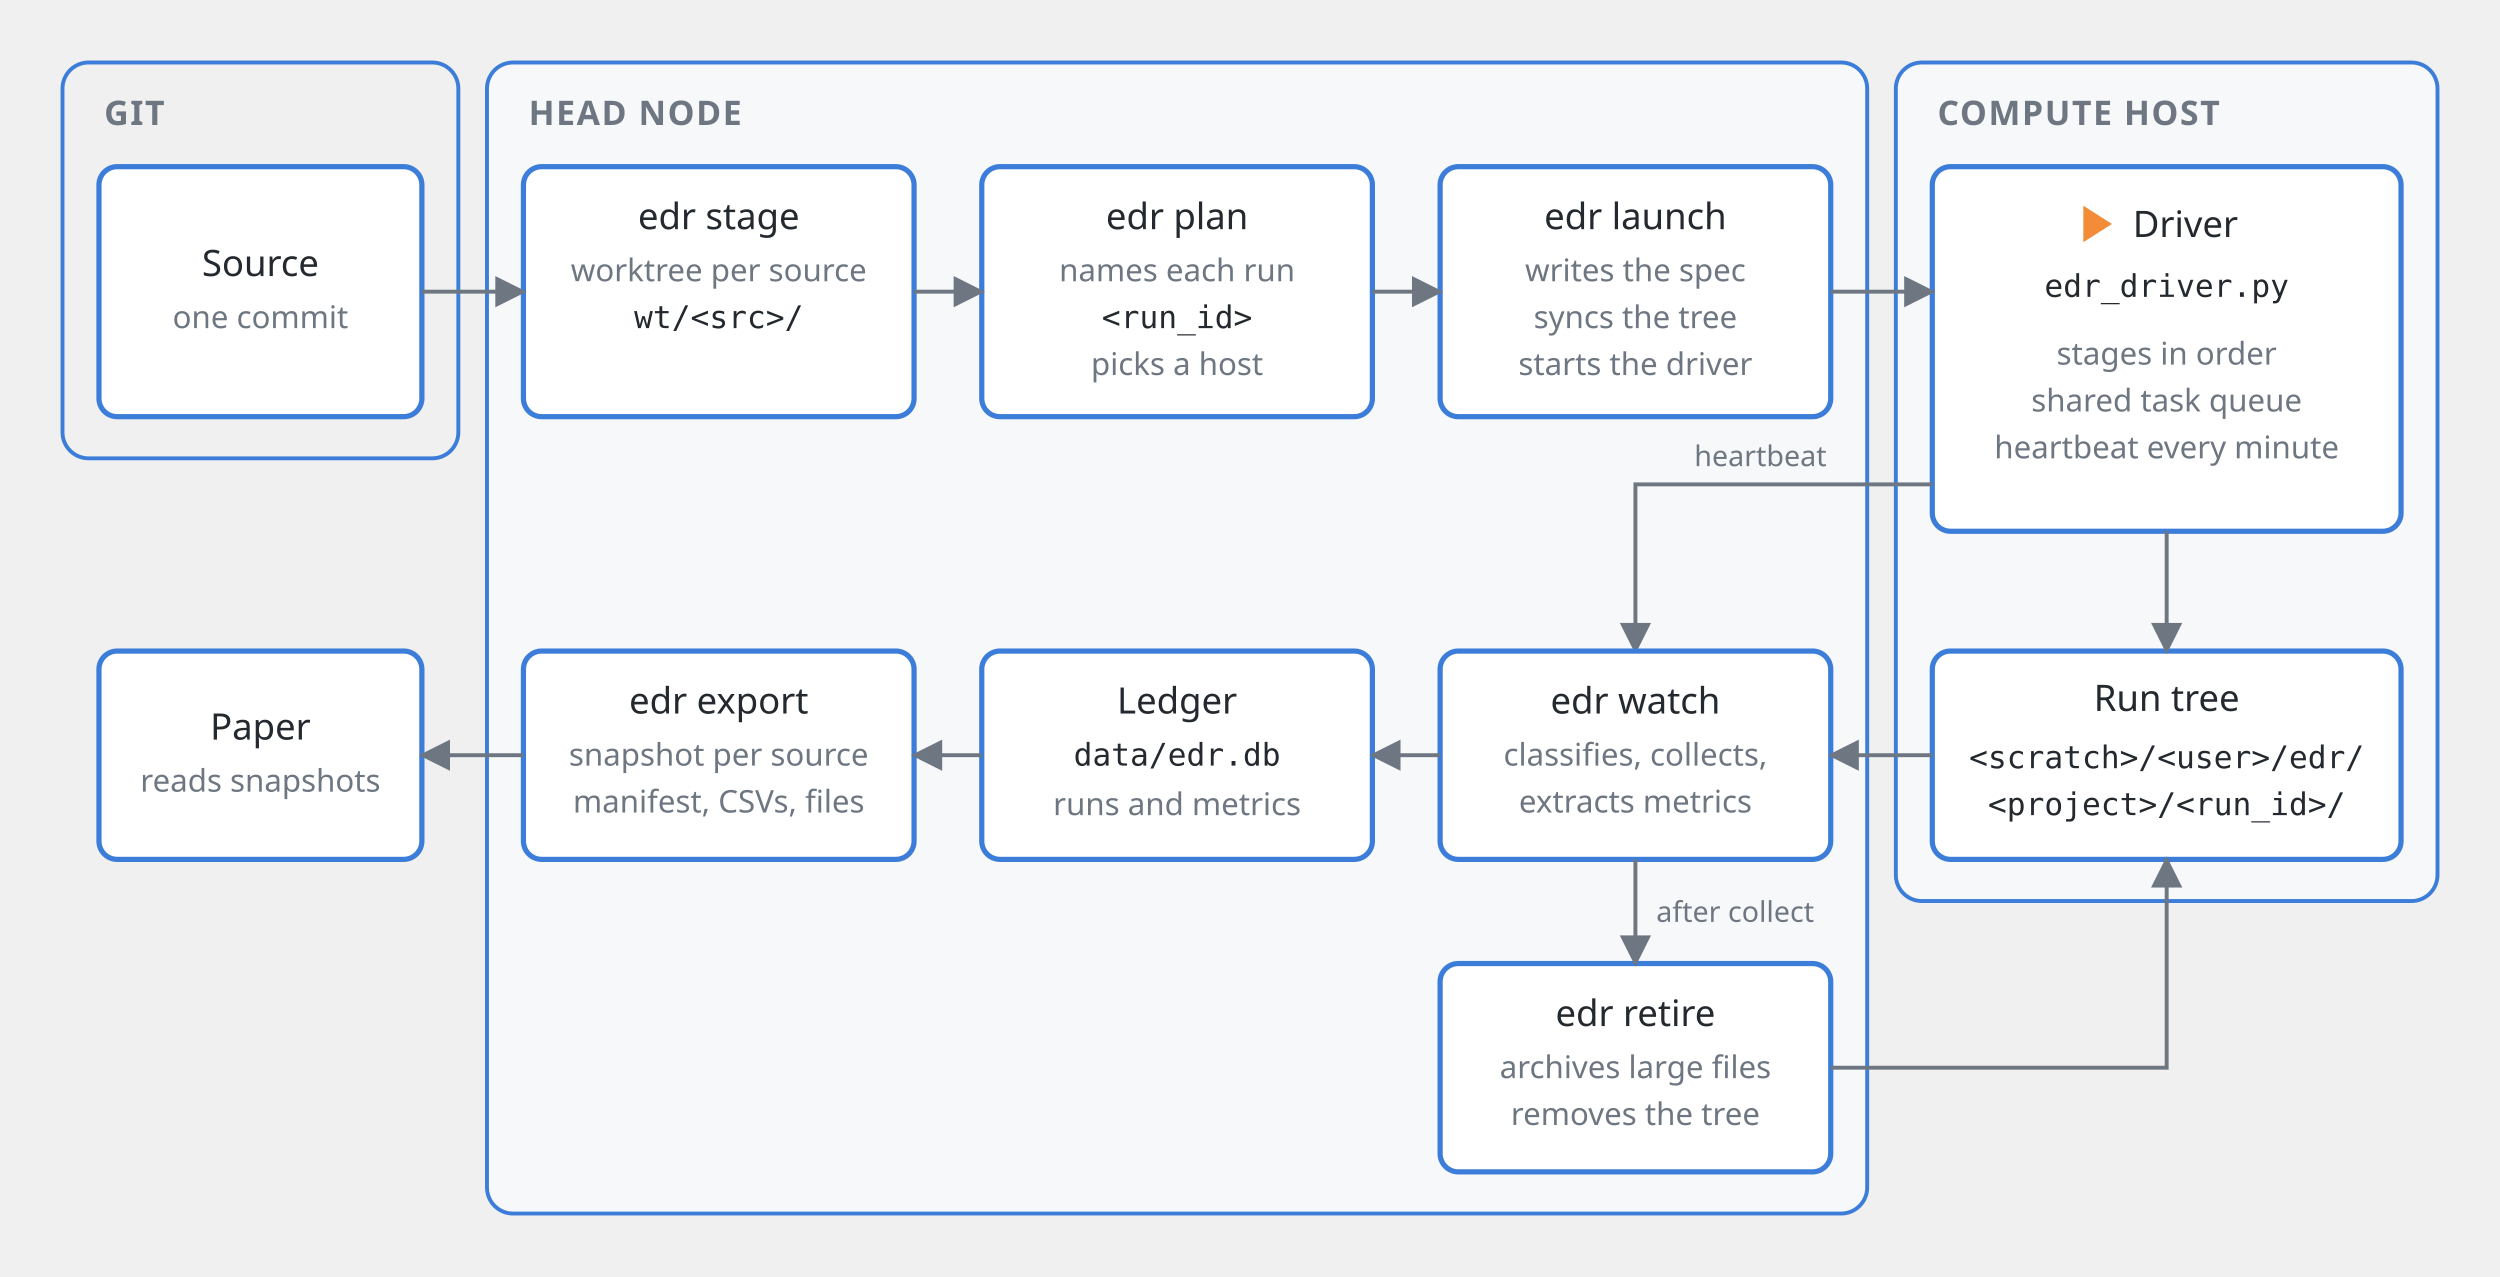
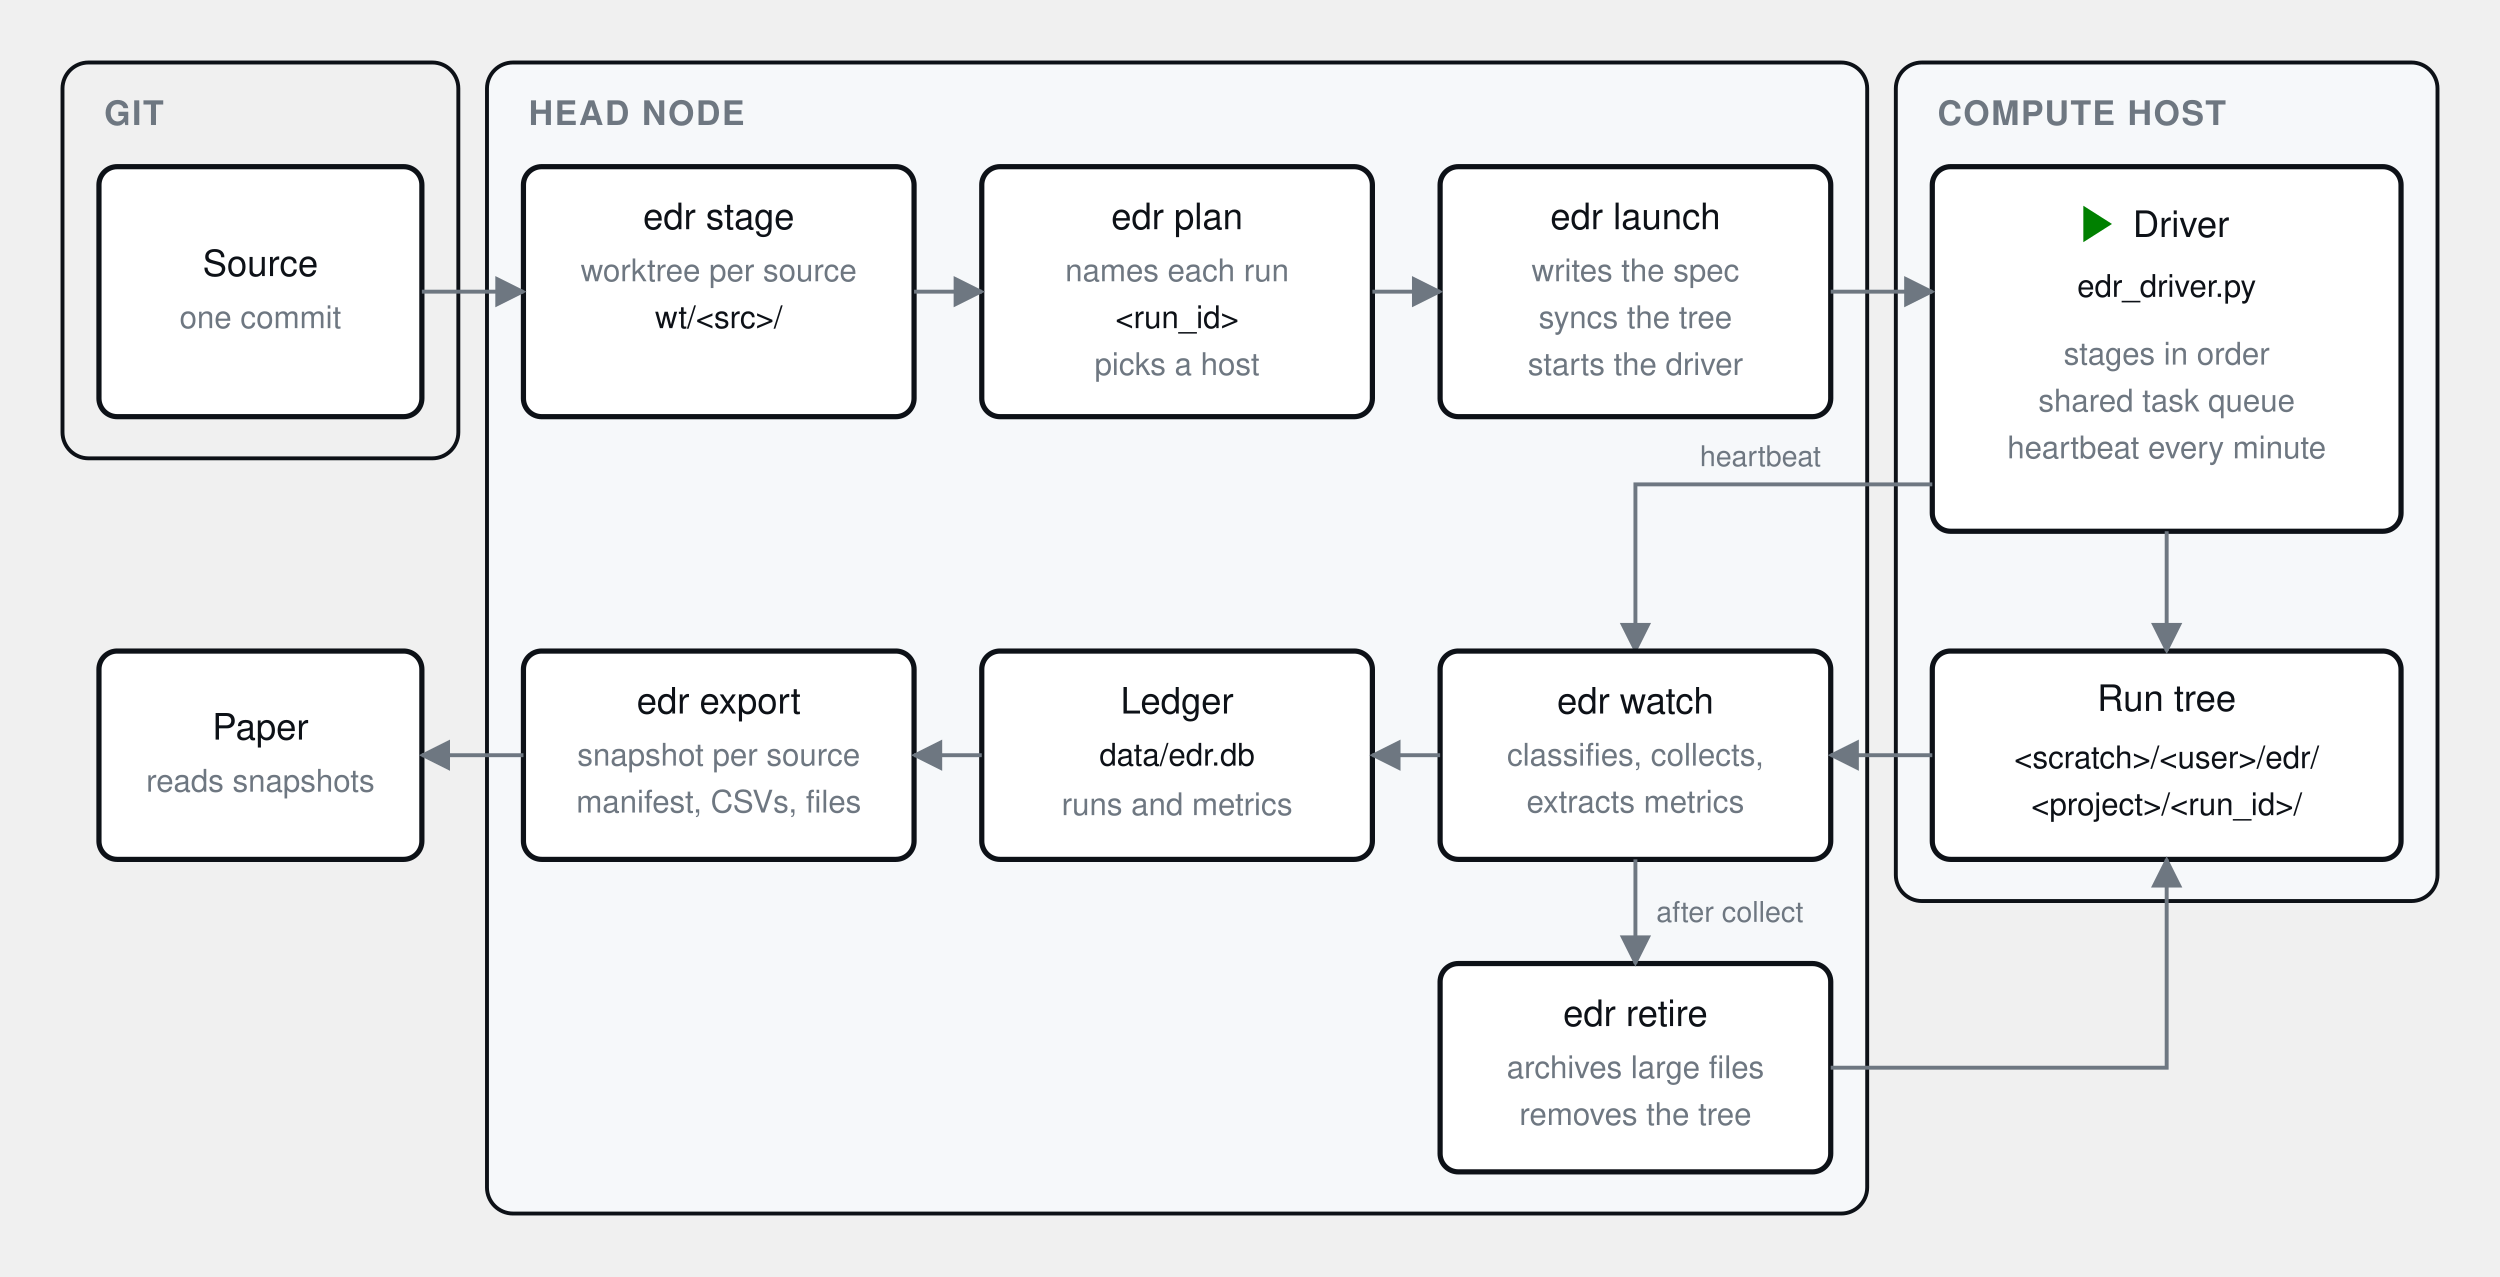
<svg xmlns="http://www.w3.org/2000/svg" width="960" height="490" viewBox="0 0 960 490" role="img" aria-label="The lifecycle of one edarunner run, from a commit to a paper">
  <style>
-   .box { fill: #ffffff; stroke: #3b7dd8; stroke-width: 2; }
-   .frame { fill: none; stroke: #3b7dd8; stroke-width: 1.5; }
-   .frame-fill { fill: #f6f8fa; stroke: #3b7dd8; stroke-width: 1.5; }
-   .run { fill: #f28c38; }
-   .t { font-family: sans-serif; font-size: 14px; fill: #24292f; }
-   .s { font-family: sans-serif; font-size: 12px; fill: #6e7781; }
-   .h { font-family: sans-serif; font-size: 13px; font-weight: 700; fill: #6e7781; letter-spacing: 0.6px; }
-   .m { font-family: ui-monospace, SFMono-Regular, Menlo, monospace; font-size: 12px; fill: #24292f; }
+   .box { fill: #ffffff; stroke: #0d1117; stroke-width: 2; }
+   .frame { fill: none; stroke: #0d1117; stroke-width: 1.5; }
+   .frame-fill { fill: #f6f8fa; stroke: #0d1117; stroke-width: 1.5; }
+   .run { fill: #008000; }
+   .t { font-family: Helvetica, Arial, sans-serif; font-size: 14px; fill: #0d1117; }
+   .s { font-family: Helvetica, Arial, sans-serif; font-size: 12px; fill: #6e7781; }
+   .h { font-family: Helvetica, Arial, sans-serif; font-size: 13px; font-weight: 700; fill: #6e7781; letter-spacing: 0.6px; }
+   .m { font-family: Helvetica, Arial, sans-serif; font-size: 12px; fill: #0d1117; }
  .a { fill: none; stroke: #6e7781; stroke-width: 1.5; marker-end: url(#arrow); }
-   .al { font-family: sans-serif; font-size: 11px; fill: #6e7781; }
+   .al { font-family: Helvetica, Arial, sans-serif; font-size: 11px; fill: #6e7781; }
  @media (prefers-color-scheme: dark) {
    .box { fill: #0d1117; }
    .frame-fill { fill: #161b22; }
-     .t, .m { fill: #c9d1d9; }
+     .t, .m { fill: #e6edf3; }
+     .box, .frame, .frame-fill { stroke: #e6edf3; }
  }
</style>
  <defs>
    <marker id="arrow" viewBox="0 0 10 10" refX="9" refY="5" markerWidth="8" markerHeight="8" orient="auto-start-reverse">
      <path d="M0 0L10 5L0 10z" fill="#6e7781" />
    </marker>
  </defs>
  <rect class="frame" x="24" y="24" width="152" height="152" rx="10" />
  <text class="h" x="40" y="48">GIT</text>
  <rect class="frame-fill" x="187" y="24" width="530" height="442" rx="10" />
  <text class="h" x="203" y="48">HEAD NODE</text>
  <rect class="frame-fill" x="728" y="24" width="208" height="322" rx="10" />
  <text class="h" x="744" y="48">COMPUTE HOST</text>
  <rect class="box" x="38" y="64" width="124" height="96" rx="7" />
  <text class="t" x="100" y="106" text-anchor="middle">Source</text>
  <text class="s" x="100" y="126" text-anchor="middle">one commit</text>
  <rect class="box" x="201" y="64" width="150" height="96" rx="7" />
  <text class="t" x="276" y="88" text-anchor="middle">edr stage</text>
  <text class="s" x="276" y="108" text-anchor="middle">worktree per source</text>
  <text class="m" x="276" y="126" text-anchor="middle">wt/&lt;src&gt;/</text>
  <rect class="box" x="377" y="64" width="150" height="96" rx="7" />
  <text class="t" x="452" y="88" text-anchor="middle">edr plan</text>
  <text class="s" x="452" y="108" text-anchor="middle">names each run</text>
  <text class="m" x="452" y="126" text-anchor="middle">&lt;run_id&gt;</text>
  <text class="s" x="452" y="144" text-anchor="middle">picks a host</text>
  <rect class="box" x="553" y="64" width="150" height="96" rx="7" />
  <text class="t" x="628" y="88" text-anchor="middle">edr launch</text>
  <text class="s" x="628" y="108" text-anchor="middle">writes the spec</text>
  <text class="s" x="628" y="126" text-anchor="middle">syncs the tree</text>
  <text class="s" x="628" y="144" text-anchor="middle">starts the driver</text>
  <rect class="box" x="742" y="64" width="180" height="140" rx="7" />
  <path class="run" d="M800 79v14l11-7z" />
  <text class="t" x="819" y="91">Driver</text>
  <text class="m" x="832" y="114" text-anchor="middle">edr_driver.py</text>
  <text class="s" x="832" y="140" text-anchor="middle">stages in order</text>
  <text class="s" x="832" y="158" text-anchor="middle">shared task queue</text>
  <text class="s" x="832" y="176" text-anchor="middle">heartbeat every minute</text>
  <path class="a" d="M162 112H201" />
  <path class="a" d="M351 112H377" />
  <path class="a" d="M527 112H553" />
  <path class="a" d="M703 112H742" />
  <rect class="box" x="742" y="250" width="180" height="80" rx="7" />
  <text class="t" x="832" y="273" text-anchor="middle">Run tree</text>
  <text class="m" x="832" y="295" text-anchor="middle">&lt;scratch&gt;/&lt;user&gt;/edr/</text>
  <text class="m" x="832" y="313" text-anchor="middle">&lt;project&gt;/&lt;run_id&gt;/</text>
  <path class="a" d="M832 204V250" />
  <path class="a" d="M742 186H628V250" />
  <text class="al" x="676" y="179" text-anchor="middle">heartbeat</text>
  <rect class="box" x="553" y="250" width="150" height="80" rx="7" />
  <text class="t" x="628" y="274" text-anchor="middle">edr watch</text>
  <text class="s" x="628" y="294" text-anchor="middle">classifies, collects,</text>
  <text class="s" x="628" y="312" text-anchor="middle">extracts metrics</text>
  <path class="a" d="M742 290H703" />
  <rect class="box" x="377" y="250" width="150" height="80" rx="7" />
  <text class="t" x="452" y="274" text-anchor="middle">Ledger</text>
  <text class="m" x="452" y="294" text-anchor="middle">data/edr.db</text>
  <text class="s" x="452" y="313" text-anchor="middle">runs and metrics</text>
  <path class="a" d="M553 290H527" />
  <rect class="box" x="201" y="250" width="150" height="80" rx="7" />
  <text class="t" x="276" y="274" text-anchor="middle">edr export</text>
  <text class="s" x="276" y="294" text-anchor="middle">snapshot per source</text>
  <text class="s" x="276" y="312" text-anchor="middle">manifest, CSVs, files</text>
  <path class="a" d="M377 290H351" />
  <rect class="box" x="38" y="250" width="124" height="80" rx="7" />
  <text class="t" x="100" y="284" text-anchor="middle">Paper</text>
  <text class="s" x="100" y="304" text-anchor="middle">reads snapshots</text>
  <path class="a" d="M201 290H162" />
  <rect class="box" x="553" y="370" width="150" height="80" rx="7" />
  <text class="t" x="628" y="394" text-anchor="middle">edr retire</text>
  <text class="s" x="628" y="414" text-anchor="middle">archives large files</text>
  <text class="s" x="628" y="432" text-anchor="middle">removes the tree</text>
  <path class="a" d="M628 330V370" />
  <text class="al" x="636" y="354">after collect</text>
  <path class="a" d="M703 410H832V330" />
</svg>
